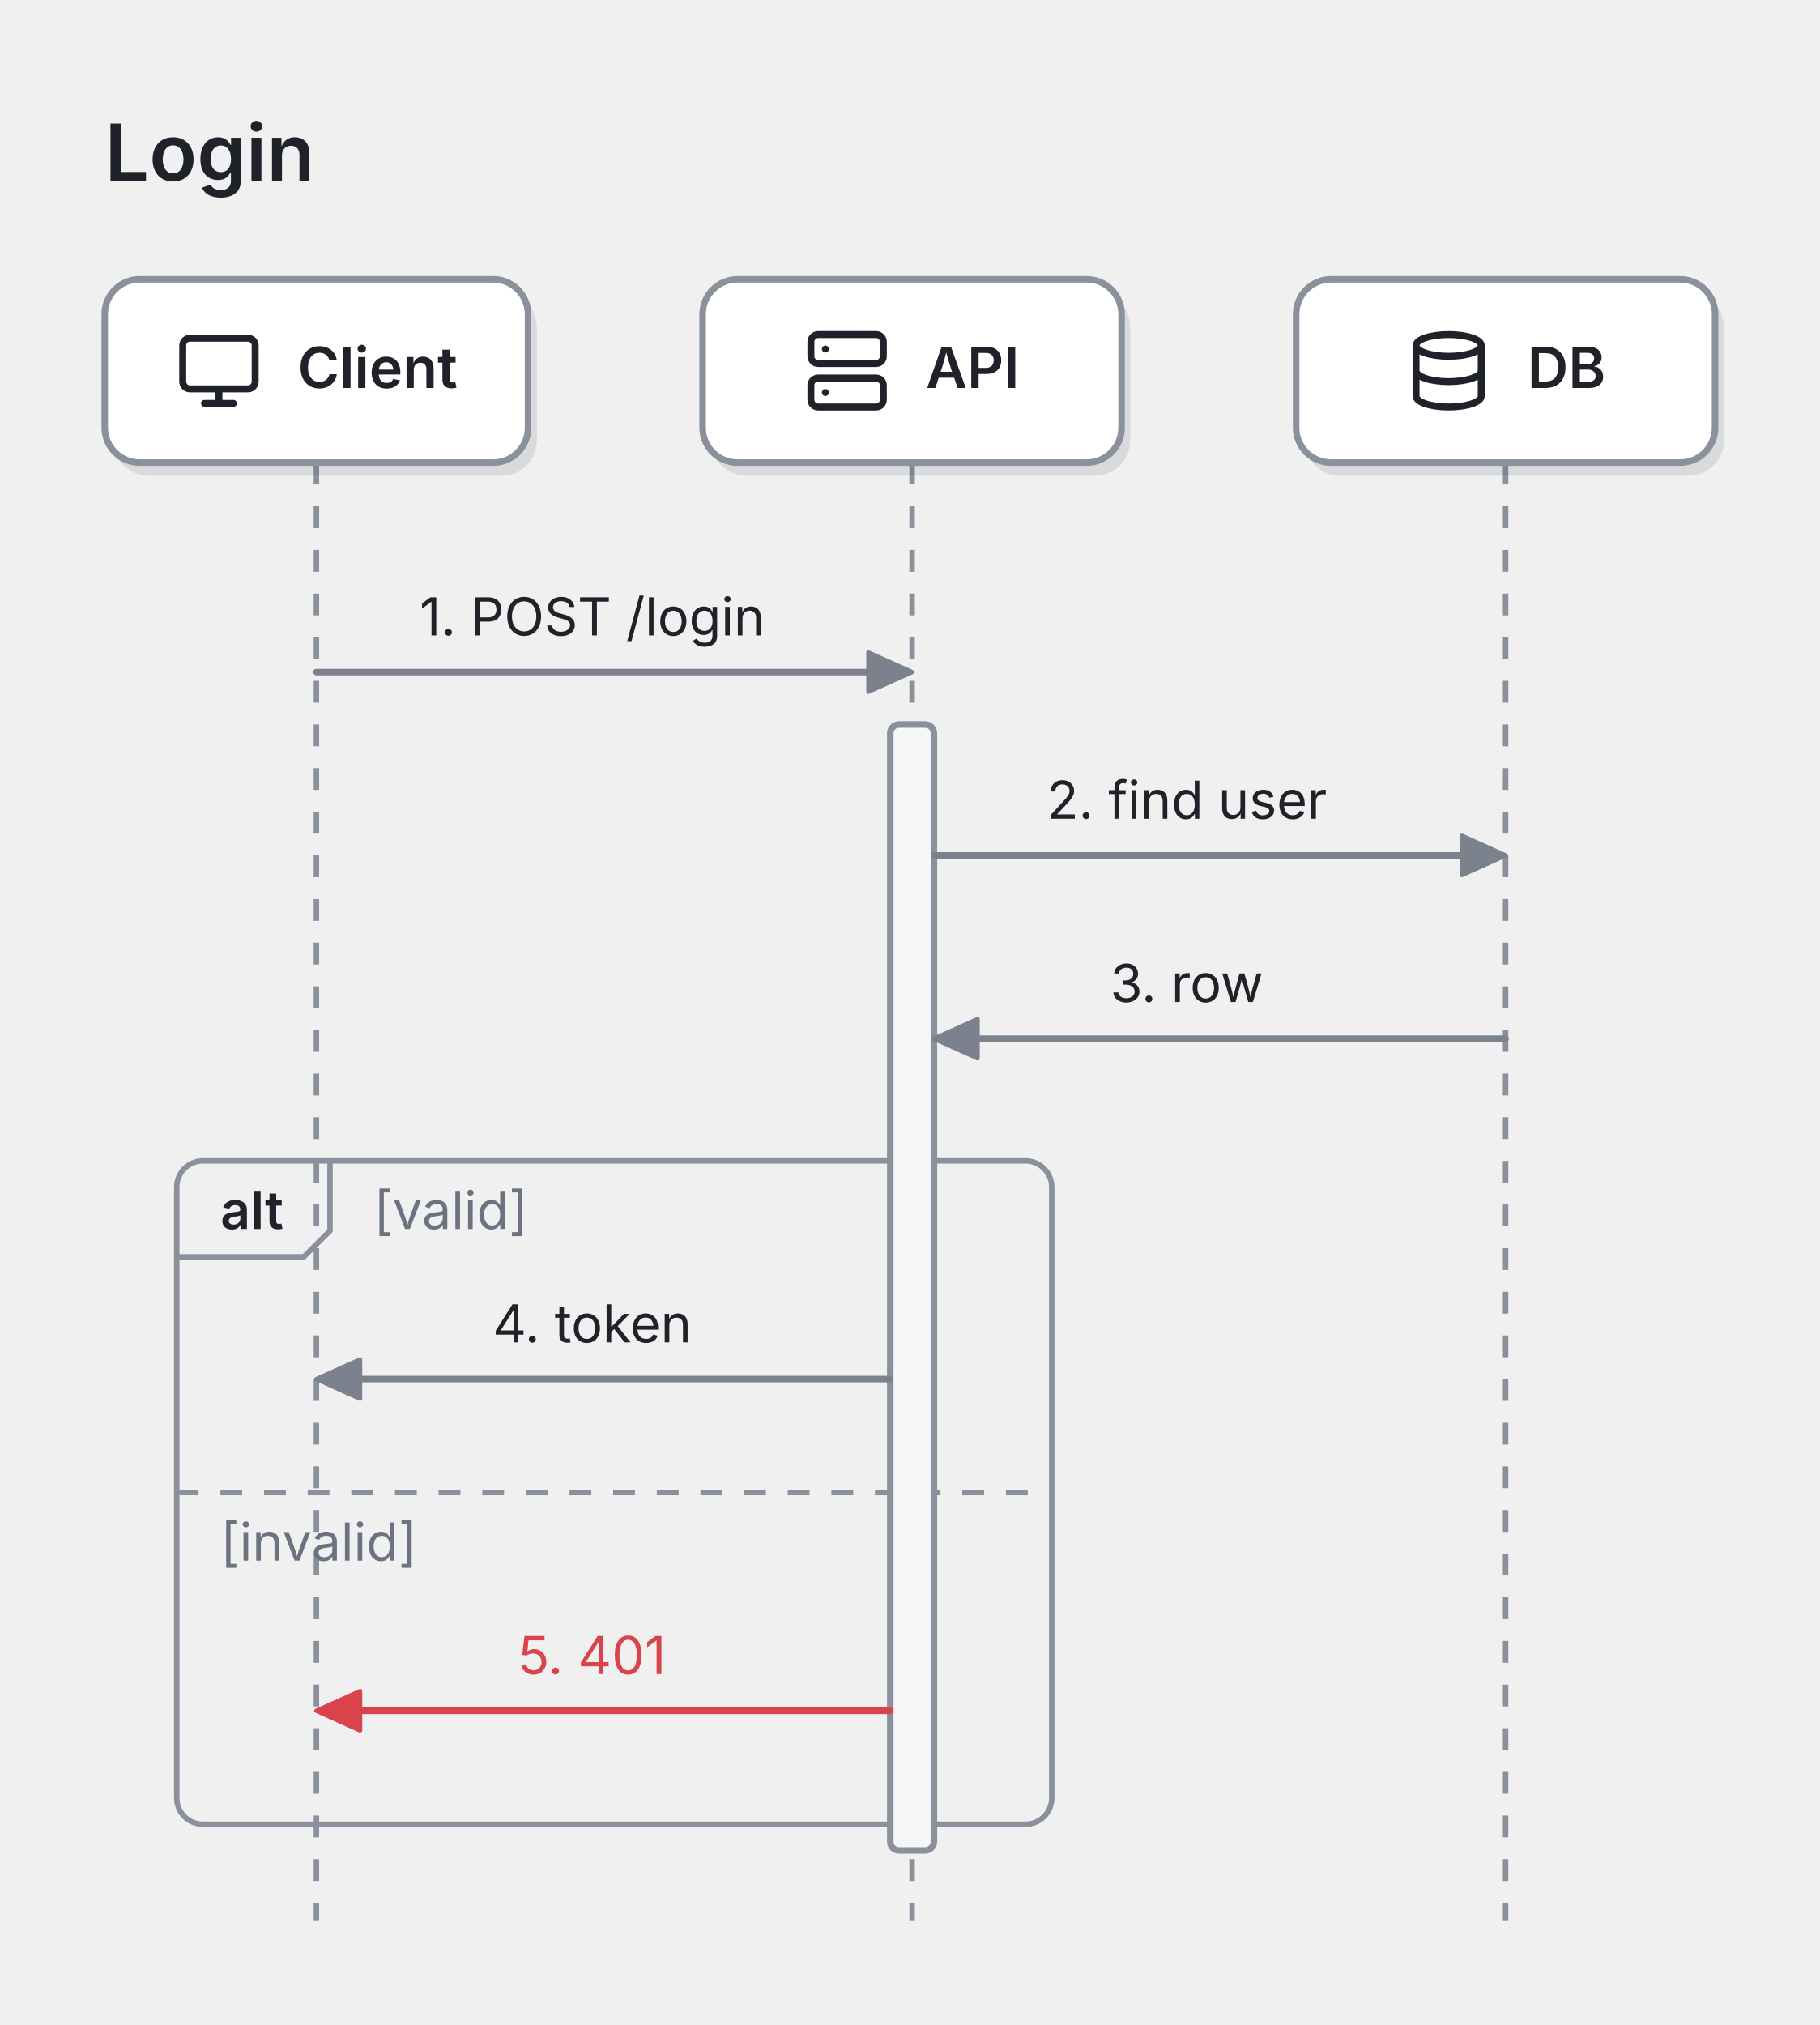
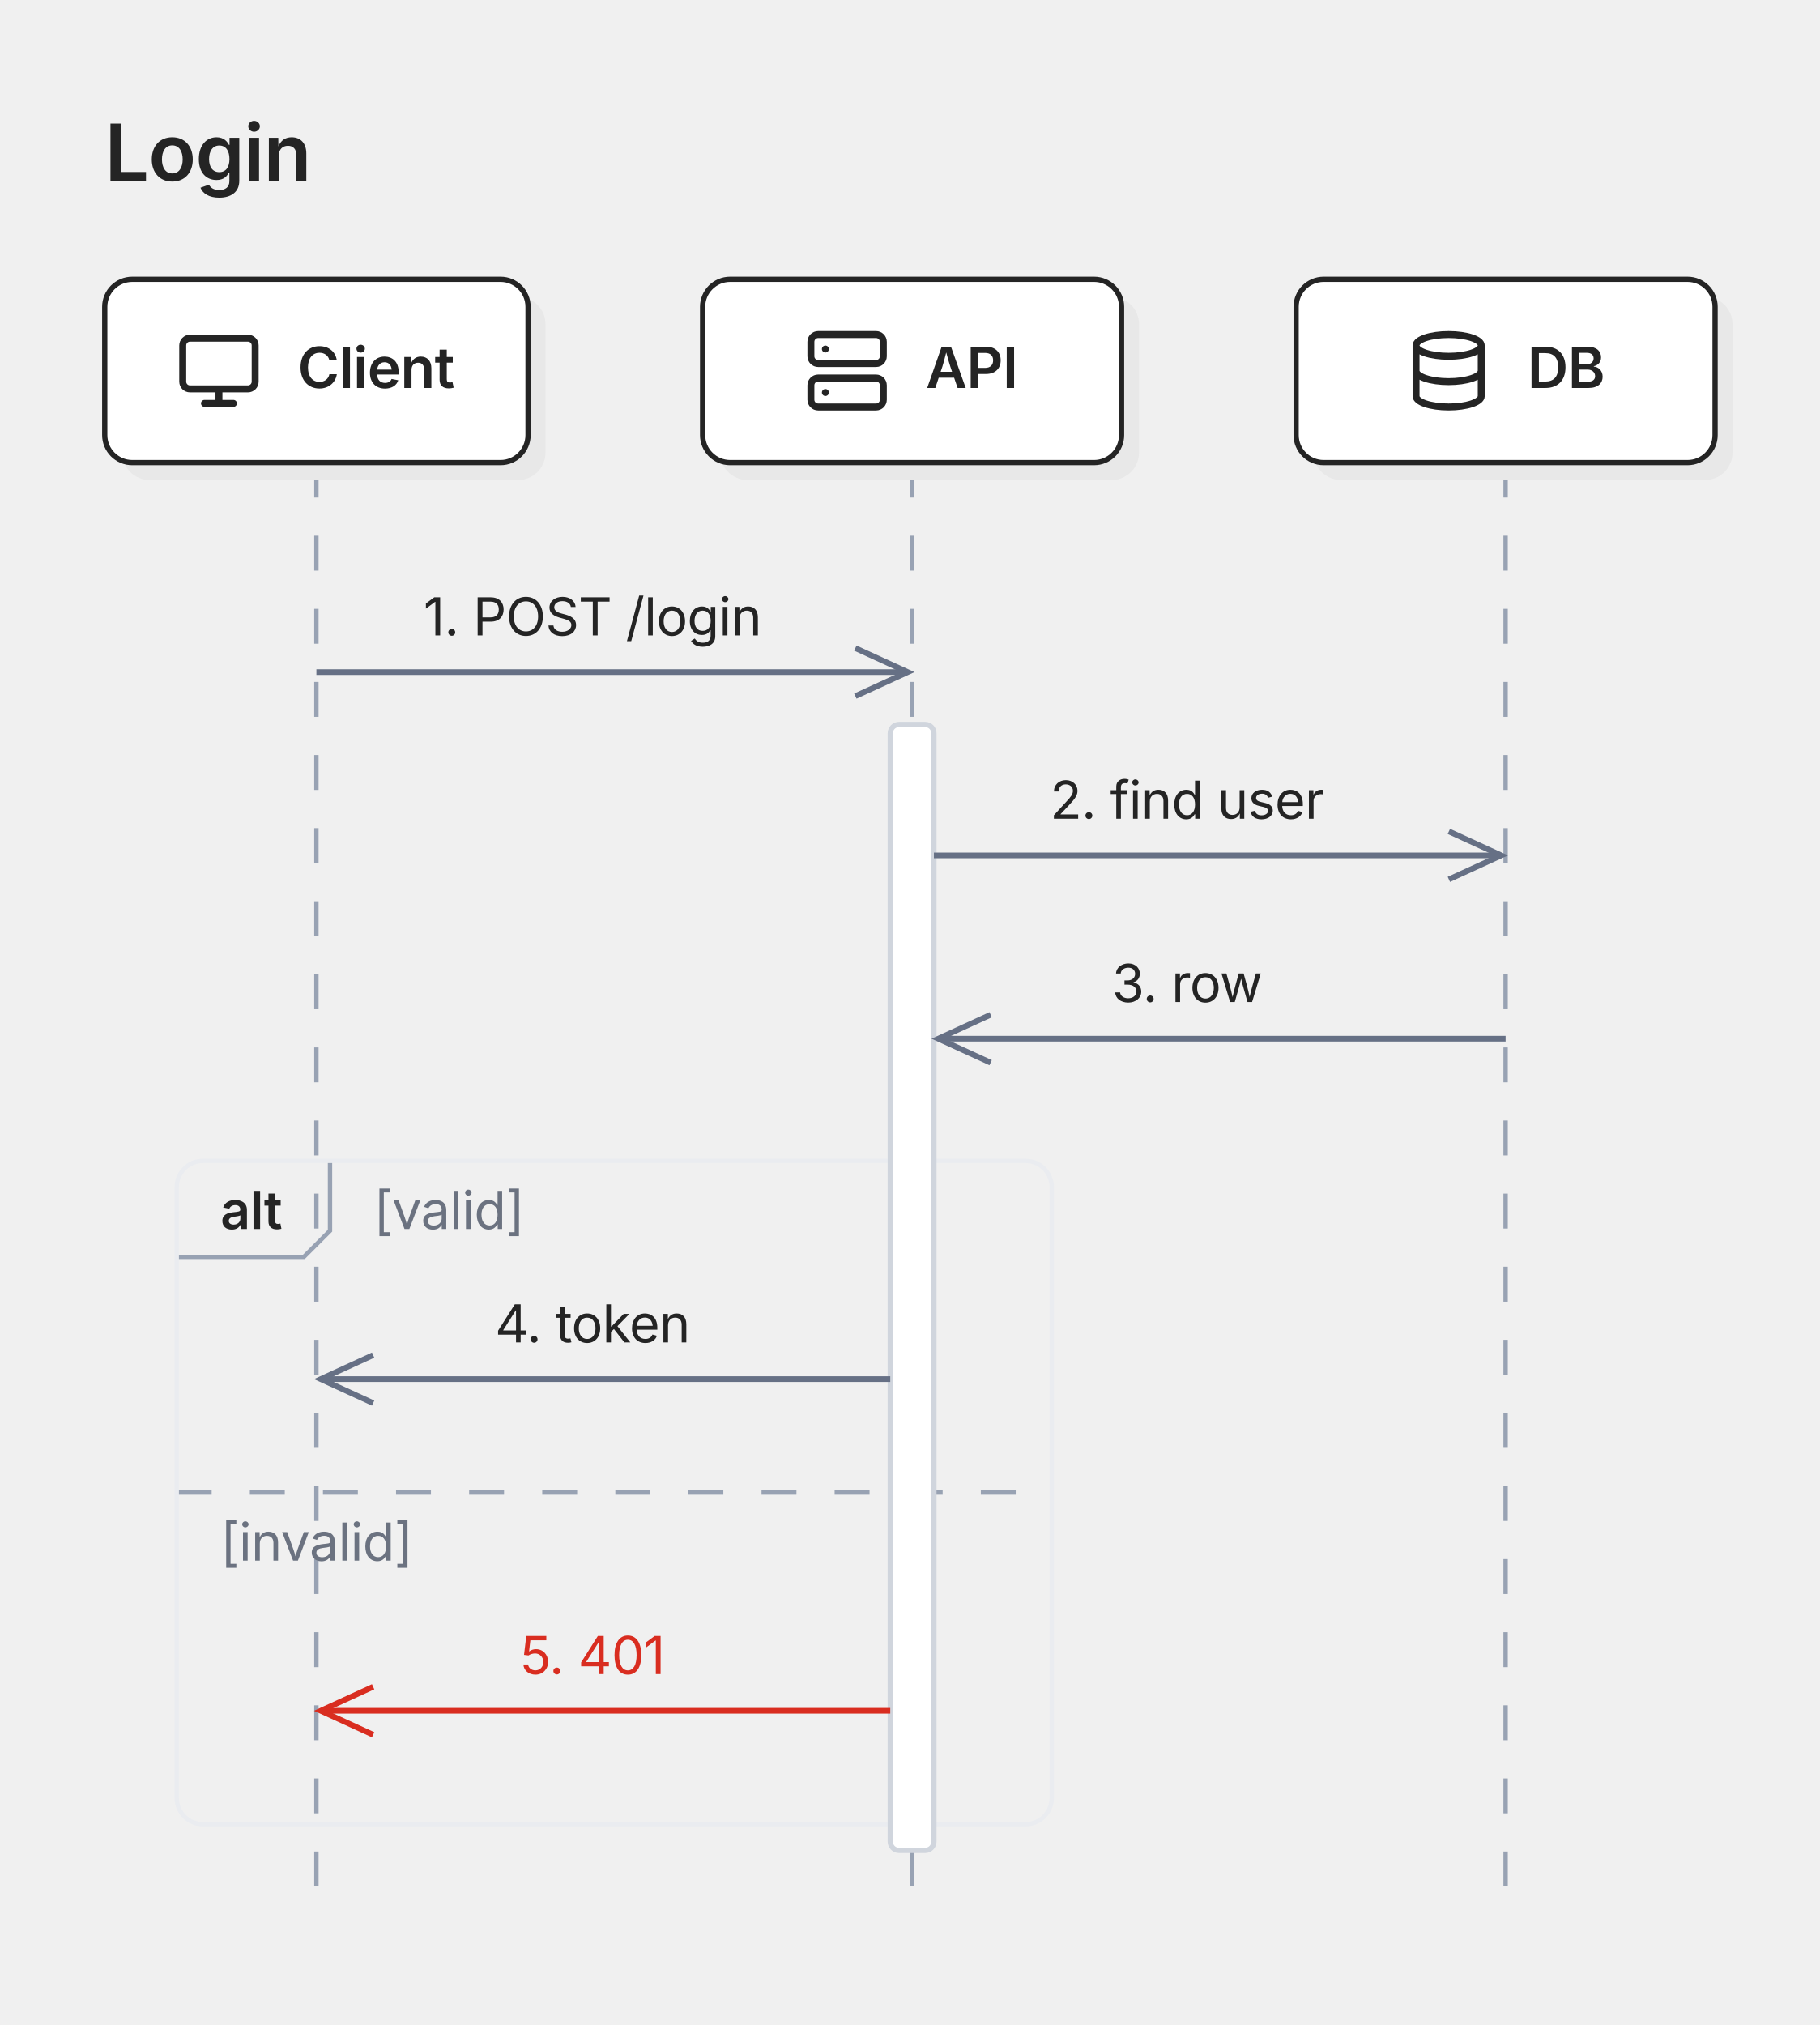
- <svg xmlns="http://www.w3.org/2000/svg" width="417" height="464" viewBox="0 0 417 464" font-family="Inter, 'Inter var', system-ui, -apple-system, 'Segoe UI', 'Noto Sans KR', sans-serif" data-diagram="sequence" data-theme="light">
-   <polyline points="72.5,106 72.5,440" fill="none" stroke="#8a919c" stroke-width="1.25" stroke-dasharray="5 5" />
-   <polyline points="209,106 209,440" fill="none" stroke="#8a919c" stroke-width="1.25" stroke-dasharray="5 5" />
-   <polyline points="345,106 345,440" fill="none" stroke="#8a919c" stroke-width="1.25" stroke-dasharray="5 5" />
-   <polyline points="75.62,266 75.62,282 69.62,288 40.5,288" fill="none" stroke="#8a919c" stroke-width="1.25" />
-   <polyline points="40.5,342 241,342" fill="none" stroke="#8a919c" stroke-width="1.25" stroke-dasharray="5 5" />
+ <svg xmlns="http://www.w3.org/2000/svg" width="417" height="464" viewBox="0 0 417 464" font-family="Inter, 'Inter var', system-ui, -apple-system, 'Segoe UI', 'Noto Sans KR', sans-serif" letter-spacing="-0.01em" data-diagram="sequence" data-theme="light">
+   <polyline points="72.5,106 72.5,440" fill="none" stroke="#98a2b3" stroke-width="1" stroke-dasharray="8 8.75" />
+   <polyline points="209,106 209,440" fill="none" stroke="#98a2b3" stroke-width="1" stroke-dasharray="8 8.75" />
+   <polyline points="345,106 345,440" fill="none" stroke="#98a2b3" stroke-width="1" stroke-dasharray="8 8.75" />
+   <polyline points="75.62,266 75.62,282 69.62,288 40.5,288" fill="none" stroke="#98a2b3" stroke-width="1" />
+   <polyline points="40.5,342 241,342" fill="none" stroke="#98a2b3" stroke-width="1" stroke-dasharray="8 8.75" />
  <g data-role="frame">
-     <rect x="40.5" y="266" width="200.5" height="152" rx="6" fill="none" stroke="#8a919c" stroke-width="1.25" />
+     <rect x="40.5" y="266" width="200.5" height="152" rx="6" fill="none" stroke="#eaecf0" stroke-width="1" stroke-linejoin="round" />
  </g>
  <g data-role="activation">
-     <rect x="204" y="166" width="10" height="258" rx="2" fill="#f6f7f9" stroke="#8a919c" stroke-width="1.5" />
+     <rect x="204" y="166" width="10" height="258" rx="2" fill="#ffffff" stroke="#d0d5dd" stroke-width="1.2" stroke-linejoin="round" />
  </g>
  <g data-role="column" data-id="Client">
-     <rect x="26" y="67" width="97" height="42" rx="8" fill="rgba(15,23,42,0.10)" stroke="none" />
-     <rect x="24" y="64" width="97" height="42" rx="8" fill="#ffffff" stroke="#8a919c" stroke-width="1.5" />
+     <rect x="28" y="68" width="97" height="42" rx="6.3" fill="#e8e8e8" stroke="none" />
+     <rect x="24" y="64" width="97" height="42" rx="6.3" fill="#ffffff" stroke="#242424" stroke-width="1.2" stroke-linejoin="round" />
  </g>
  <g data-icon="monitor" data-icon-set="lucide" transform="translate(40.21 75) scale(0.83)">
-     <path d="M4 3h16a2 2 0 0 1 2 2v10a2 2 0 0 1 -2 2h-16a2 2 0 0 1 -2 -2v-10a2 2 0 0 1 2 -2Z M8 21L16 21 M12 17L12 21" fill="none" stroke="#1f2329" stroke-width="1.92" stroke-linecap="round" stroke-linejoin="round" />
+     <path d="M4 3h16a2 2 0 0 1 2 2v10a2 2 0 0 1 -2 2h-16a2 2 0 0 1 -2 -2v-10a2 2 0 0 1 2 -2Z M8 21L16 21 M12 17L12 21" fill="none" stroke="#242424" stroke-width="1.92" stroke-linecap="round" stroke-linejoin="round" />
  </g>
-   <text font-size="13" font-weight="600" fill="#1f2329" text-anchor="start" xml:space="preserve">
+   <text font-size="13" font-weight="600" fill="#242424" text-anchor="start" xml:space="preserve">
    <tspan x="68.21" y="88.9">Client</tspan>
  </text>
  <g data-role="column" data-id="API">
-     <rect x="163" y="67" width="96" height="42" rx="8" fill="rgba(15,23,42,0.10)" stroke="none" />
-     <rect x="161" y="64" width="96" height="42" rx="8" fill="#ffffff" stroke="#8a919c" stroke-width="1.5" />
+     <rect x="165" y="68" width="96" height="42" rx="6.3" fill="#e8e8e8" stroke="none" />
+     <rect x="161" y="64" width="96" height="42" rx="6.3" fill="#ffffff" stroke="#242424" stroke-width="1.2" stroke-linejoin="round" />
  </g>
  <g data-icon="server" data-icon-set="lucide" transform="translate(184.15 75) scale(0.83)">
-     <path d="M4 2h16a2 2 0 0 1 2 2v4a2 2 0 0 1 -2 2h-16a2 2 0 0 1 -2 -2v-4a2 2 0 0 1 2 -2Z M4 14h16a2 2 0 0 1 2 2v4a2 2 0 0 1 -2 2h-16a2 2 0 0 1 -2 -2v-4a2 2 0 0 1 2 -2Z M6 6L6.01 6 M6 18L6.01 18" fill="none" stroke="#1f2329" stroke-width="1.92" stroke-linecap="round" stroke-linejoin="round" />
+     <path d="M4 2h16a2 2 0 0 1 2 2v4a2 2 0 0 1 -2 2h-16a2 2 0 0 1 -2 -2v-4a2 2 0 0 1 2 -2Z M4 14h16a2 2 0 0 1 2 2v4a2 2 0 0 1 -2 2h-16a2 2 0 0 1 -2 -2v-4a2 2 0 0 1 2 -2Z M6 6L6.01 6 M6 18L6.01 18" fill="none" stroke="#242424" stroke-width="1.92" stroke-linecap="round" stroke-linejoin="round" />
  </g>
-   <text font-size="13" font-weight="600" fill="#1f2329" text-anchor="start" xml:space="preserve">
+   <text font-size="13" font-weight="600" fill="#242424" text-anchor="start" xml:space="preserve">
    <tspan x="212.15" y="88.9">API</tspan>
  </text>
  <g data-role="column" data-id="DB">
-     <rect x="299" y="67" width="96" height="42" rx="8" fill="rgba(15,23,42,0.10)" stroke="none" />
-     <rect x="297" y="64" width="96" height="42" rx="8" fill="#ffffff" stroke="#8a919c" stroke-width="1.5" />
+     <rect x="301" y="68" width="96" height="42" rx="6.3" fill="#e8e8e8" stroke="none" />
+     <rect x="297" y="64" width="96" height="42" rx="6.3" fill="#ffffff" stroke="#242424" stroke-width="1.2" stroke-linejoin="round" />
  </g>
  <g data-icon="database" data-icon-set="lucide" transform="translate(321.99 75) scale(0.83)">
-     <path d="M3 5a9 3 0 1 0 18 0a9 3 0 1 0 -18 0 M3 5V19A9 3 0 0 0 21 19V5 M3 12A9 3 0 0 0 21 12" fill="none" stroke="#1f2329" stroke-width="1.92" stroke-linecap="round" stroke-linejoin="round" />
+     <path d="M3 5a9 3 0 1 0 18 0a9 3 0 1 0 -18 0 M3 5V19A9 3 0 0 0 21 19V5 M3 12A9 3 0 0 0 21 12" fill="none" stroke="#242424" stroke-width="1.92" stroke-linecap="round" stroke-linejoin="round" />
  </g>
-   <text font-size="13" font-weight="600" fill="#1f2329" text-anchor="start" xml:space="preserve">
+   <text font-size="13" font-weight="600" fill="#242424" text-anchor="start" xml:space="preserve">
    <tspan x="349.99" y="88.9">DB</tspan>
  </text>
  <g data-edge="m72">
-     <path d="M72.5 154L201 154" fill="none" stroke="#7b828d" stroke-width="1.5" stroke-linecap="round" stroke-linejoin="round" />
-     <path d="M209 154L199 149.5L199 158.5Z" fill="#7b828d" stroke="#7b828d" stroke-width="1" stroke-linejoin="round" />
+     <path d="M72.5 154L207.5 154" fill="none" stroke="#667085" stroke-width="1.3" stroke-linecap="butt" stroke-linejoin="miter" />
+     <path d="M196 148.5L208 154L196 159.5" fill="none" stroke="#667085" stroke-width="1.3" stroke-linejoin="miter" />
  </g>
  <g data-edge="m123">
-     <path d="M214 196L337 196" fill="none" stroke="#7b828d" stroke-width="1.5" stroke-linecap="round" stroke-linejoin="round" />
-     <path d="M345 196L335 191.5L335 200.5Z" fill="#7b828d" stroke="#7b828d" stroke-width="1" stroke-linejoin="round" />
+     <path d="M214 196L343.5 196" fill="none" stroke="#667085" stroke-width="1.3" stroke-linecap="butt" stroke-linejoin="miter" />
+     <path d="M332 190.5L344 196L332 201.5" fill="none" stroke="#667085" stroke-width="1.3" stroke-linejoin="miter" />
  </g>
  <g data-edge="m159">
-     <path d="M345 238L222 238" fill="none" stroke="#7b828d" stroke-width="1.5" stroke-linecap="round" stroke-linejoin="round" />
-     <path d="M214 238L224 242.5L224 233.5Z" fill="#7b828d" stroke="#7b828d" stroke-width="1" stroke-linejoin="round" />
+     <path d="M345 238L215.5 238" fill="none" stroke="#667085" stroke-width="1.3" stroke-linecap="butt" stroke-linejoin="miter" />
+     <path d="M227 243.5L215 238L227 232.5" fill="none" stroke="#667085" stroke-width="1.3" stroke-linejoin="miter" />
  </g>
  <g data-edge="m197">
-     <path d="M204 316L80.5 316" fill="none" stroke="#7b828d" stroke-width="1.5" stroke-linecap="round" stroke-linejoin="round" />
-     <path d="M72.5 316L82.5 320.5L82.5 311.5Z" fill="#7b828d" stroke="#7b828d" stroke-width="1" stroke-linejoin="round" />
+     <path d="M204 316L74 316" fill="none" stroke="#667085" stroke-width="1.3" stroke-linecap="butt" stroke-linejoin="miter" />
+     <path d="M85.5 321.5L73.5 316L85.5 310.5" fill="none" stroke="#667085" stroke-width="1.3" stroke-linejoin="miter" />
  </g>
  <g data-edge="m245">
-     <path d="M204 392L80.5 392" fill="none" stroke="#d9434b" stroke-width="1.5" stroke-linecap="round" stroke-linejoin="round" />
-     <path d="M72.5 392L82.5 396.5L82.5 387.5Z" fill="#d9434b" stroke="#d9434b" stroke-width="1" stroke-linejoin="round" />
+     <path d="M204 392L74 392" fill="none" stroke="#d92d20" stroke-width="1.3" stroke-linecap="butt" stroke-linejoin="miter" />
+     <path d="M85.5 397.5L73.5 392L85.5 386.5" fill="none" stroke="#d92d20" stroke-width="1.3" stroke-linejoin="miter" />
  </g>
-   <text font-size="12" fill="#1f2329" text-anchor="middle" xml:space="preserve">
+   <text font-size="12" fill="#242424" text-anchor="middle" xml:space="preserve">
    <tspan x="140.75" y="145.6">1. POST /login</tspan>
  </text>
-   <text font-size="12" fill="#1f2329" text-anchor="middle" xml:space="preserve">
+   <text font-size="12" fill="#242424" text-anchor="middle" xml:space="preserve">
    <tspan x="277" y="187.6">2. find user</tspan>
  </text>
-   <text font-size="12" fill="#1f2329" text-anchor="middle" xml:space="preserve">
+   <text font-size="12" fill="#242424" text-anchor="middle" xml:space="preserve">
    <tspan x="277" y="229.6">3. row</tspan>
  </text>
-   <text font-size="12" font-weight="600" fill="#1f2329" text-anchor="start" xml:space="preserve">
+   <text font-size="12" font-weight="600" fill="#242424" text-anchor="start" xml:space="preserve">
    <tspan x="50.5" y="281.6">alt</tspan>
  </text>
  <text font-size="12" fill="#6b7280" text-anchor="start" xml:space="preserve">
    <tspan x="85.62" y="281.6">[valid]</tspan>
  </text>
-   <text font-size="12" fill="#1f2329" text-anchor="middle" xml:space="preserve">
+   <text font-size="12" fill="#242424" text-anchor="middle" xml:space="preserve">
    <tspan x="140.75" y="307.6">4. token</tspan>
  </text>
  <text font-size="12" fill="#6b7280" text-anchor="start" xml:space="preserve">
    <tspan x="50.5" y="357.6">[invalid]</tspan>
  </text>
-   <text font-size="12" fill="#d9434b" text-anchor="middle" xml:space="preserve">
+   <text font-size="12" fill="#d92d20" text-anchor="middle" xml:space="preserve">
    <tspan x="140.75" y="383.6">5. 401</tspan>
  </text>
-   <text font-size="18" font-weight="600" fill="#1f2329" text-anchor="start" xml:space="preserve">
+   <text font-size="18" font-weight="600" fill="#242424" text-anchor="start" xml:space="preserve">
    <tspan x="24" y="41.4">Login</tspan>
  </text>
</svg>
